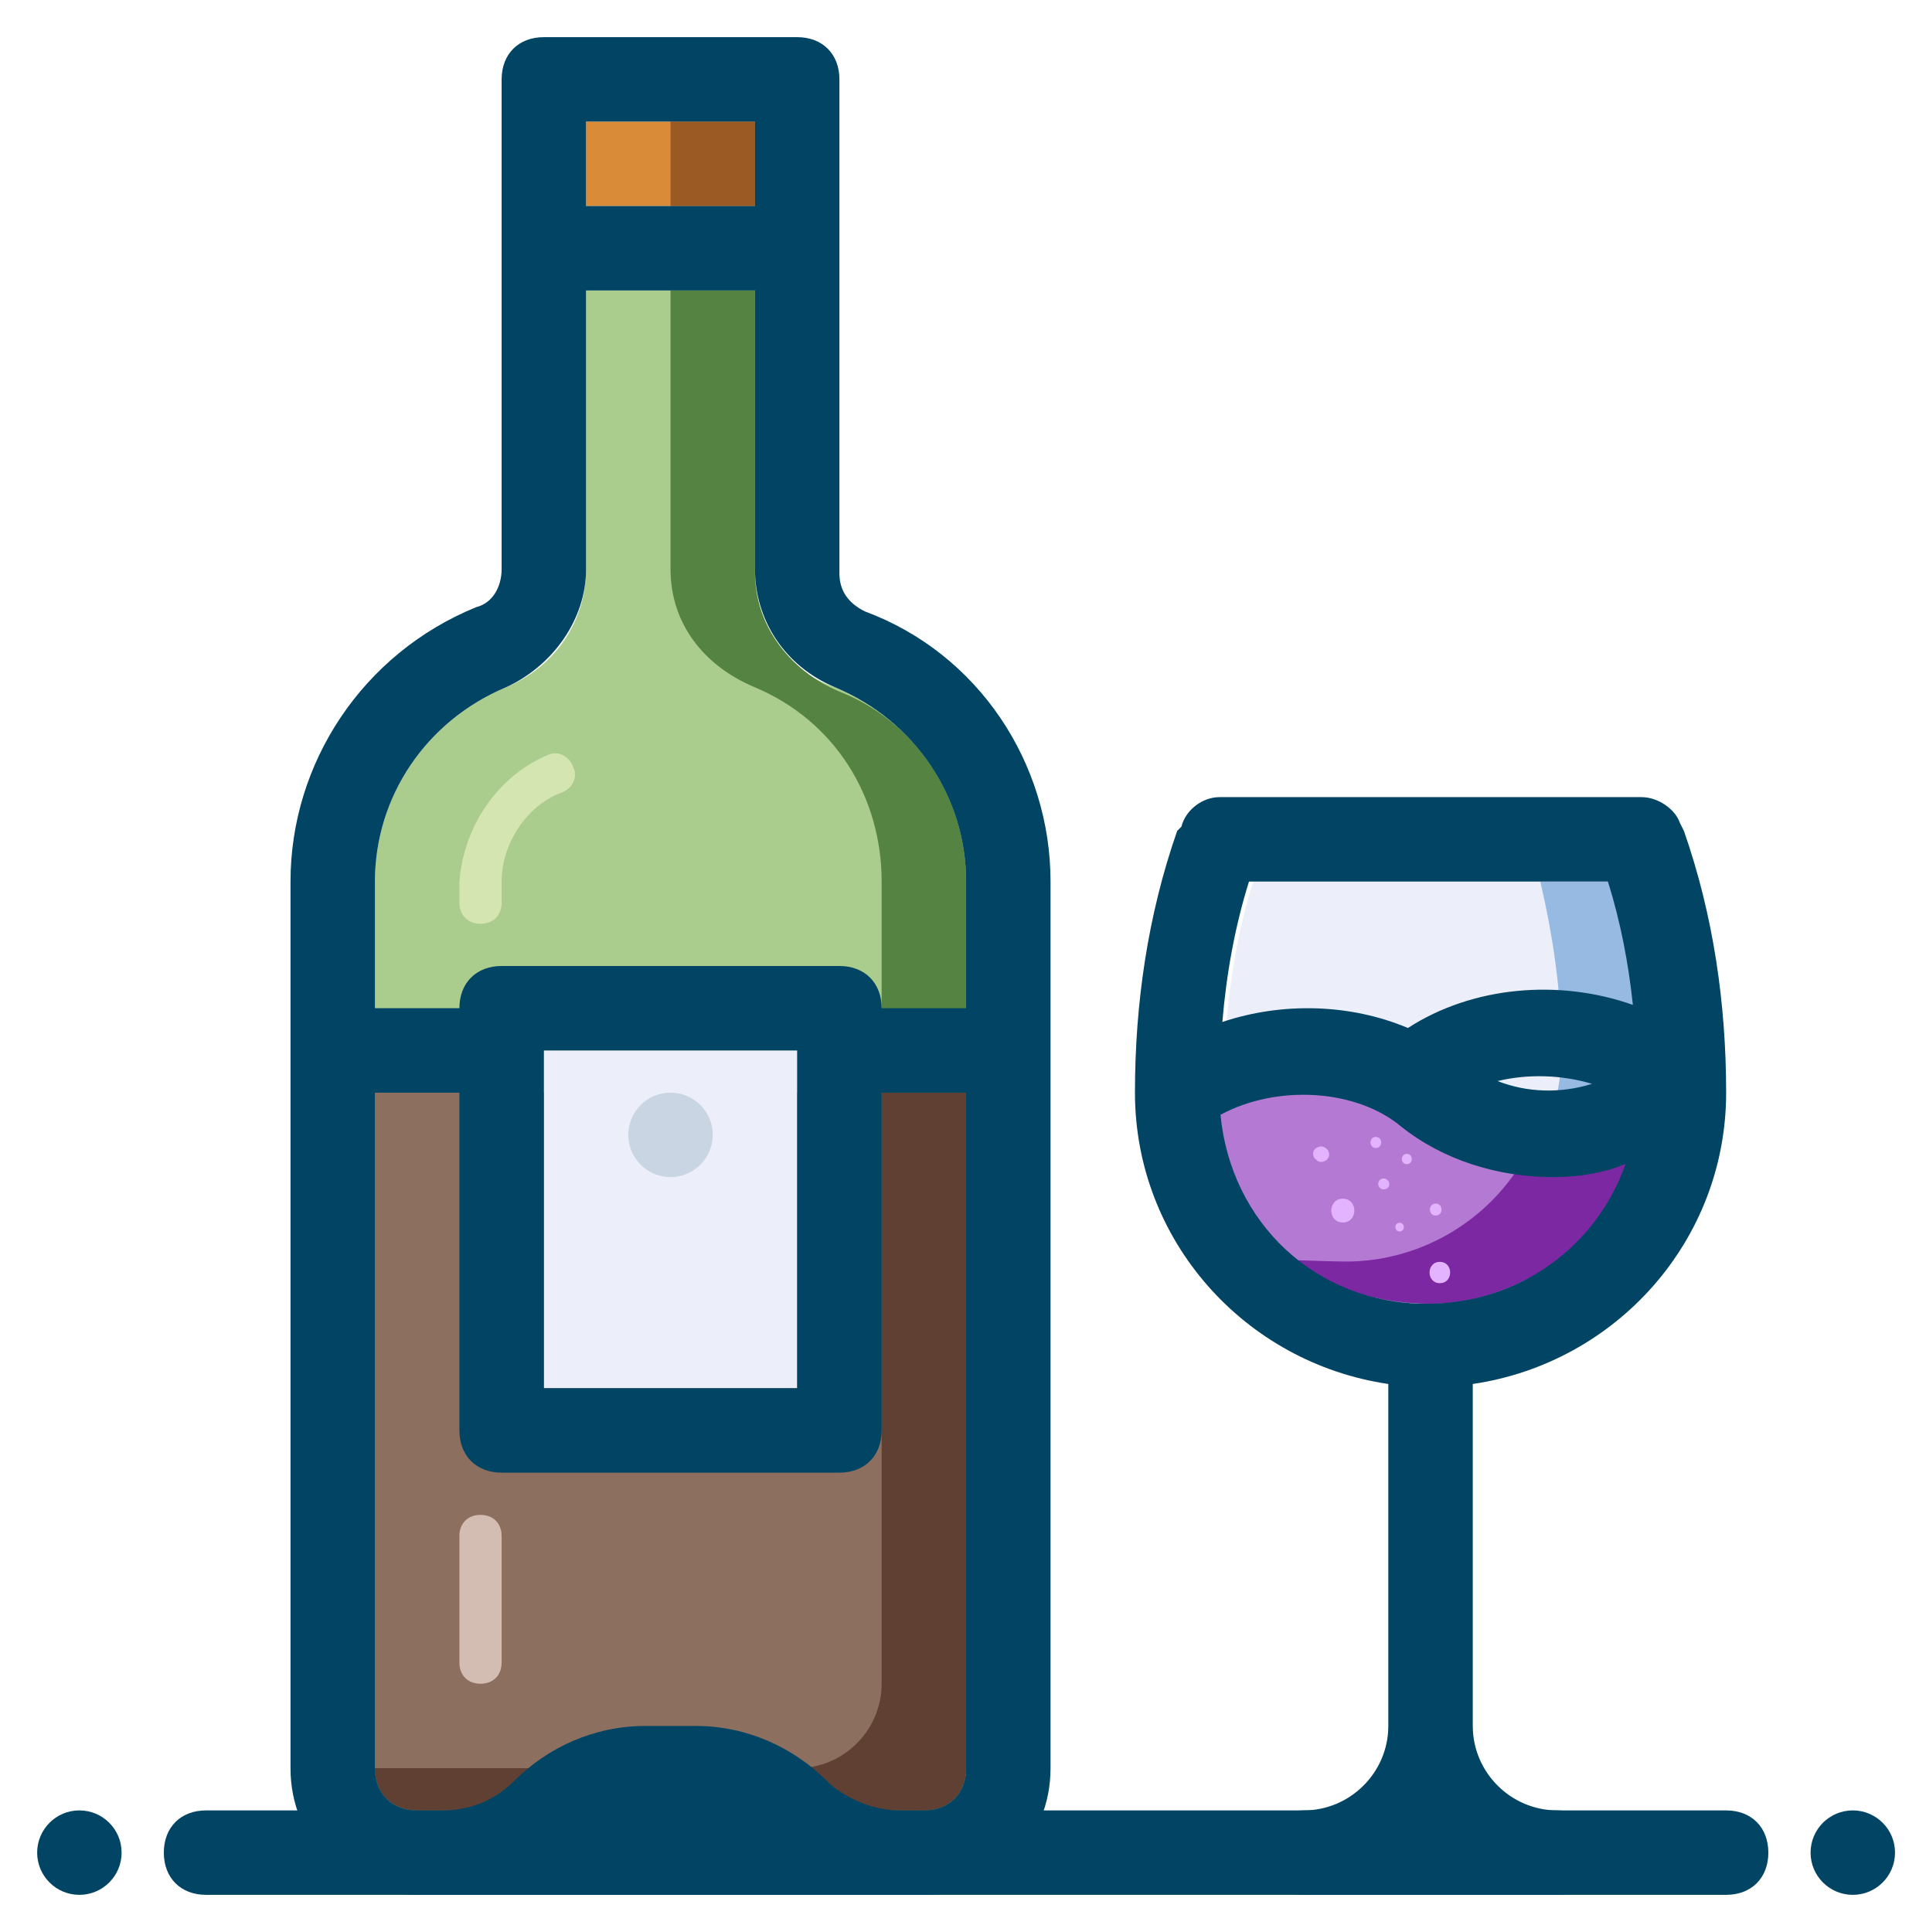
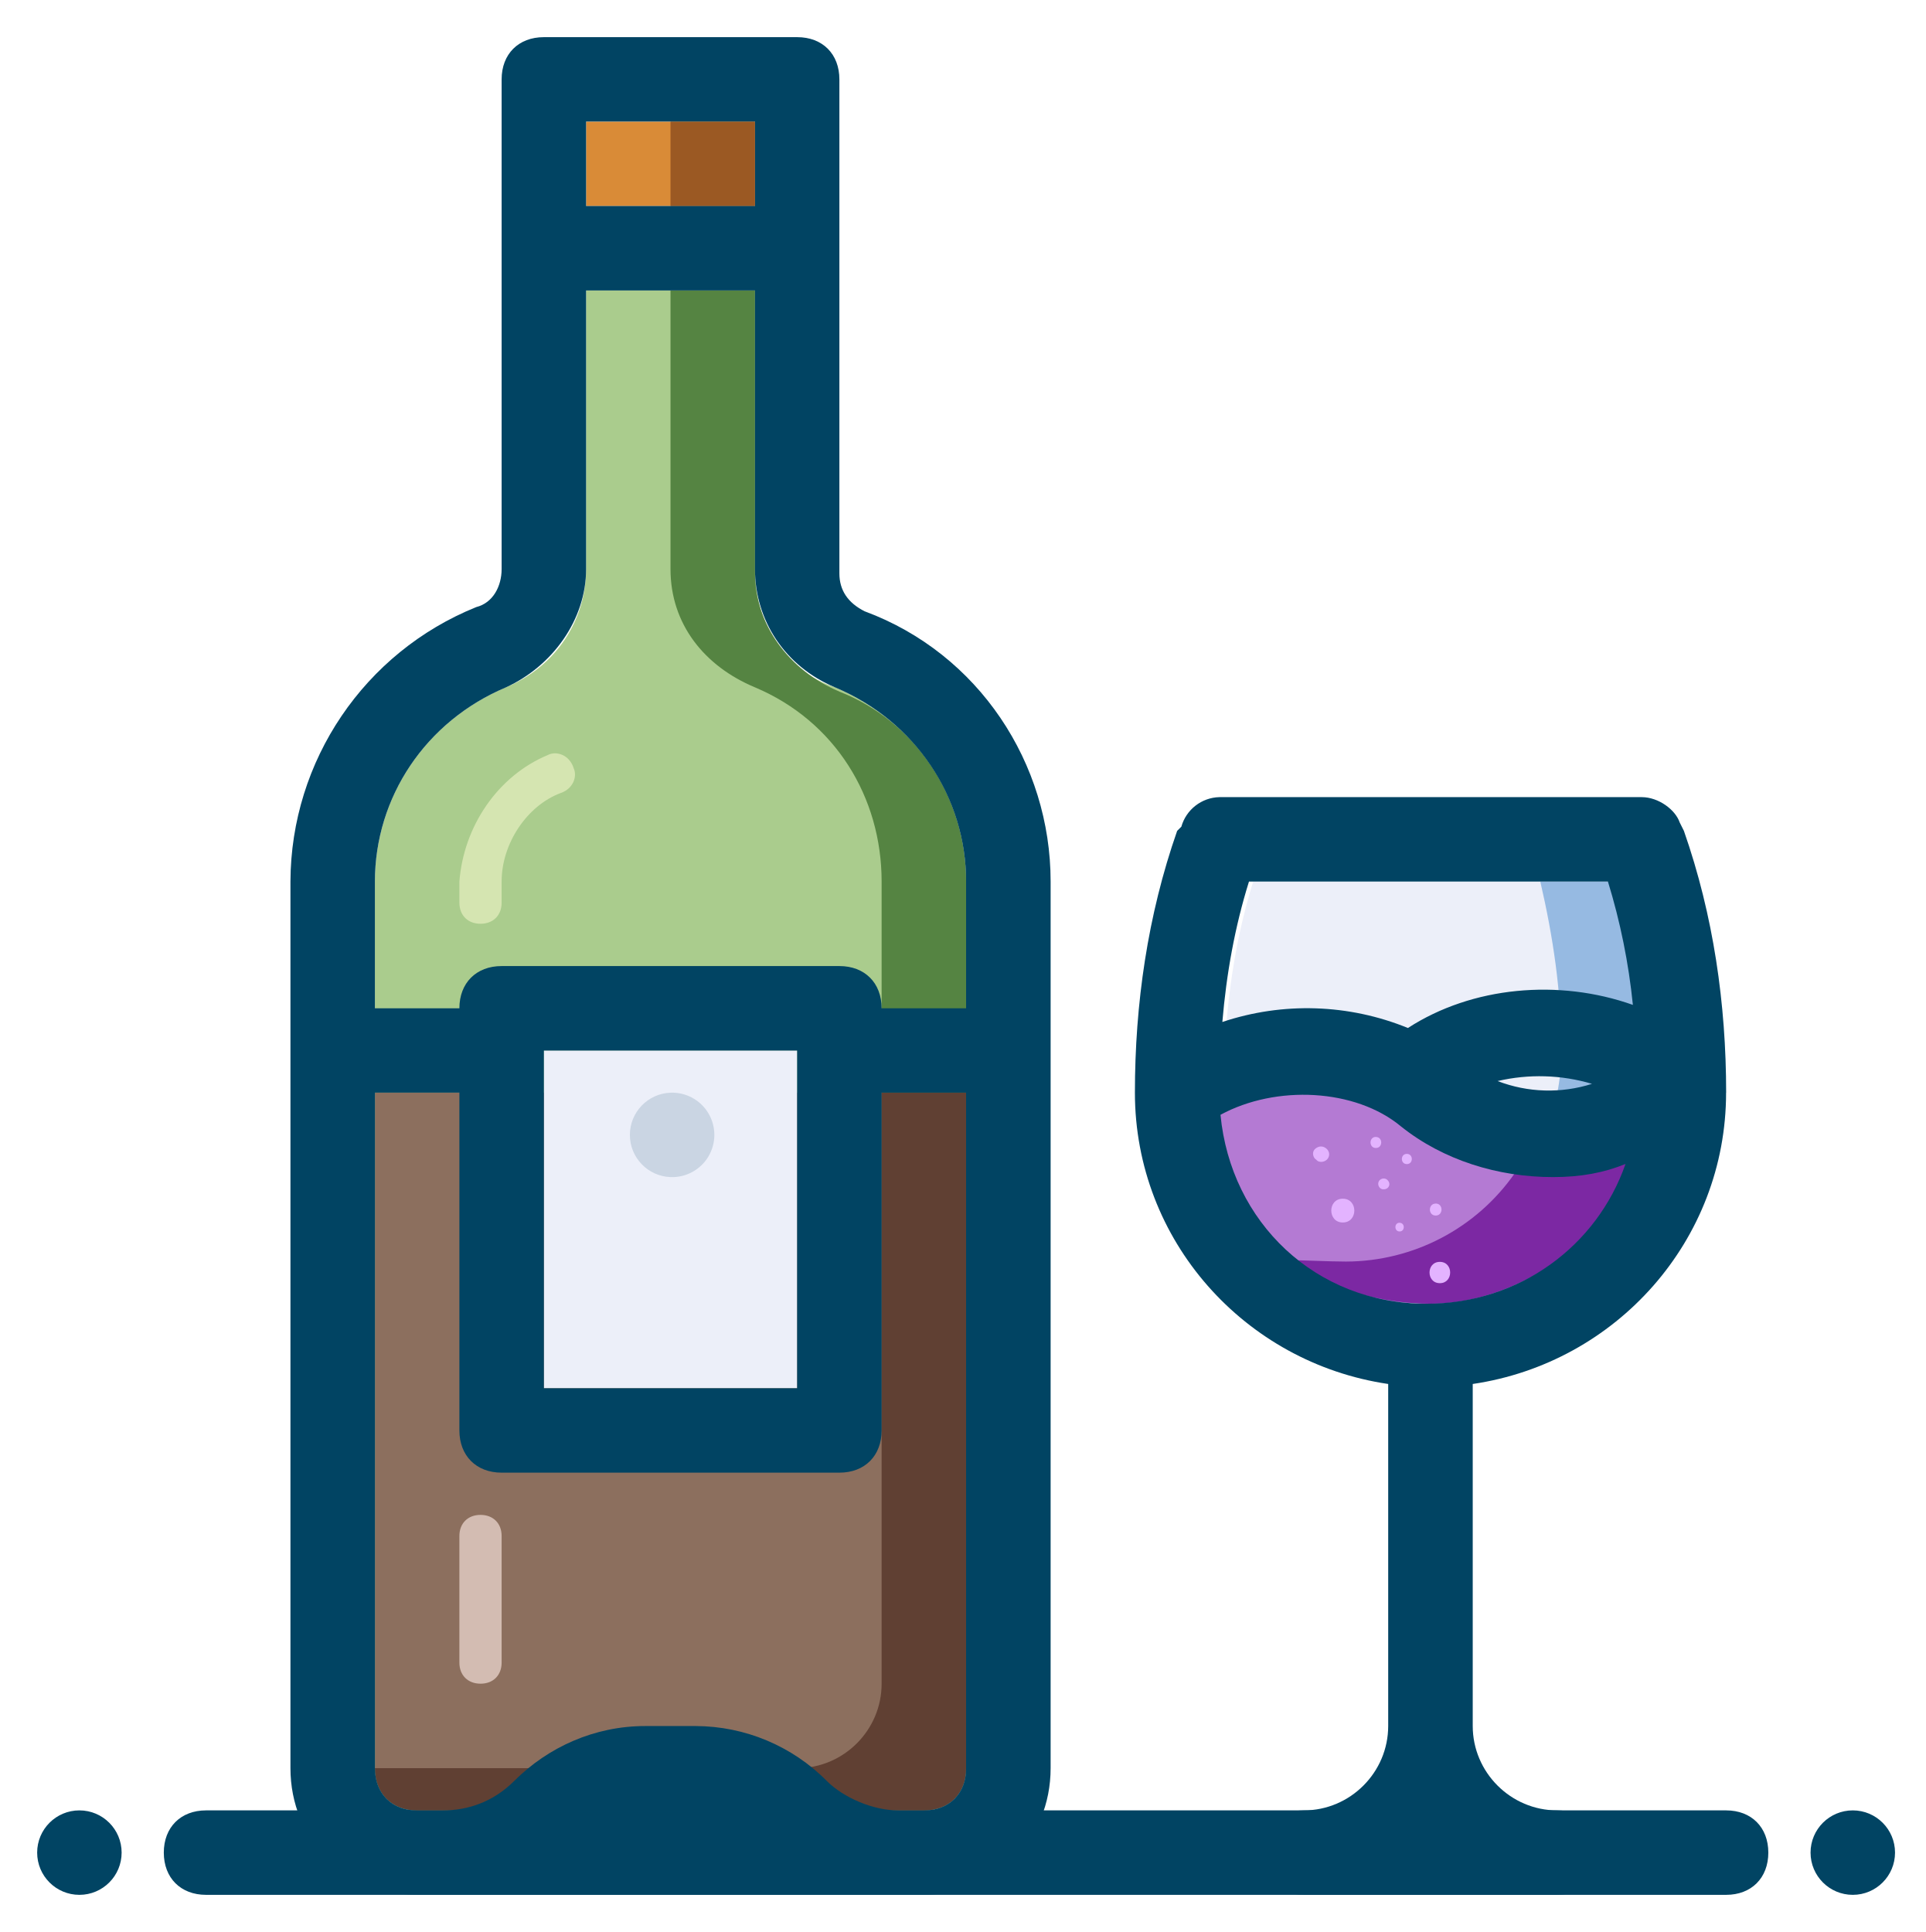
- <svg xmlns="http://www.w3.org/2000/svg" version="1.1" id="wine" x="0px" y="0px" width="311px" height="312px" viewBox="0 0 311 312" enable-background="new 0 0 311 312" xml:space="preserve">
-   <g id="wine_parts">
-     <path fill="#AACC8D" d="M94.636,46.909v45c0,8.18-4.774,15.681-12.954,19.09c-12.954,5.457-21.137,17.728-21.137,31.364v143.181   c0,4.089,2.727,6.818,6.818,6.818h81.818c4.092,0,6.818-2.729,6.818-6.818V142.364c0-13.636-8.183-25.908-21.137-31.364   c-8.18-2.727-12.954-10.228-12.954-19.09v-45H94.636z" />
-     <path fill="#558442" d="M135.545,111.682c-8.183-3.409-13.636-10.91-13.636-19.089V46.909h-13.637v45   c0,8.862,5.454,15.681,13.637,19.09c12.954,5.457,20.455,17.728,20.455,31.364v6.818V156v115.909   c0,7.497-6.136,13.636-13.636,13.636H60.545c0,4.089,2.727,6.818,6.818,6.818h75h6.818c4.092,0,6.818-2.729,6.818-6.818V142.364   C156,128.728,147.817,116.456,135.545,111.682" />
-     <path fill="#8C6F5E" d="M156,176.455H60.545v109.09c0,4.089,2.727,6.818,6.818,6.818h81.818c4.092,0,6.818-2.729,6.818-6.818   V176.455z" />
-     <rect x="94.636" y="19.636" fill="#D98B37" width="27.273" height="13.636" />
-     <rect x="108.272" y="19.636" fill="#9B5923" width="13.637" height="13.636" />
-     <rect x="87.818" y="169.637" fill="#ECEFF9" width="40.909" height="54.545" />
-     <path fill="#014463" d="M12.818,292.363c3.762,0,6.818,3.05,6.818,6.818S16.58,306,12.818,306C9.056,306,6,302.95,6,299.182   S9.056,292.363,12.818,292.363" />
-     <path fill="#014463" d="M278.728,306H33.272c-4.091,0-6.818-2.73-6.818-6.818s2.727-6.818,6.818-6.818h245.455   c4.088,0,6.817,2.73,6.817,6.818S282.815,306,278.728,306" />
-     <path fill="#014463" d="M299.182,292.363c3.762,0,6.818,3.05,6.818,6.818S302.943,306,299.182,306s-6.818-3.05-6.818-6.818   S295.42,292.363,299.182,292.363" />
-     <path fill="#CAD5E3" d="M108.272,176.455c3.762,0,6.818,3.049,6.818,6.817s-3.056,6.818-6.818,6.818   c-3.762,0-6.818-3.05-6.818-6.818S104.511,176.455,108.272,176.455" />
-     <path fill="#ECEFF9" d="M260.316,142.364h-57.954c-3.409,10.91-4.774,22.499-4.774,34.091c0,19.089,15.002,34.09,34.092,34.09   c19.089,0,34.09-15.001,34.09-34.09C265.091,164.862,263.726,153.273,260.316,142.364" />
-     <path fill="#96BAE2" d="M260.316,142.364h-11.592c2.044,8.862,3.409,17.724,3.409,27.273c0,19.089-15.001,34.091-34.091,34.091   c-2.724,0-5.453-0.68-7.498-0.68c6.133,4.768,12.951,7.497,21.135,7.497c19.089,0,34.09-15.001,34.09-34.09   C265.091,164.862,263.726,153.273,260.316,142.364" />
-     <path fill="#B47AD3" d="M226.905,181.908c-8.177-6.133-21.238-9.574-30.905-1.074c1.588,23.833,17.955,29.711,35.68,29.711   c14.321,0,29.316-10.92,34.09-23.878C252.813,190.076,236.453,189.412,226.905,181.908" />
-     <path fill="#7C28A3" d="M244.637,189.412c-6.14,8.862-16.367,14.315-27.273,14.315c-2.729,0-7.152-0.228-9.196-0.228   c6.133,4.768,15.336,7.045,22.833,7.045c14.315,0,28.893-10.587,33.667-23.545C258.528,188.365,250.775,190.77,244.637,189.412" />
-     <path fill="#014463" d="M278.73,176.46c0-14.32-2.051-28.64-6.82-42.28l-0.68-1.36c-0.69-2.05-3.41-4.09-6.141-4.09h-68.18   c-2.73,0-5.45,2.04-6.141,4.77l-0.68,0.68c-4.77,13.64-6.82,27.959-6.82,42.28c0,23.86,17.73,43.63,40.91,47.04v55.23   c0,7.489-6.14,13.63-13.64,13.63c-4.08,0-6.81,2.729-6.81,6.819s2.729,6.82,6.81,6.82h40.92c4.08,0,6.81-2.73,6.81-6.82   s-2.729-6.819-6.81-6.819c-7.5,0-13.64-6.141-13.64-13.63V223.5C261,220.09,278.73,200.32,278.73,176.46z M201.68,142.36h57.96   c2.021,6.45,3.311,13.13,4.03,19.92c-11.97-4.24-25.95-2.99-36.32,3.729c0,0,0,0-0.01,0c-9.25-3.899-20.22-4.229-29.96-0.97   C198.03,157.31,199.39,149.68,201.68,142.36z M257.07,175.03c-5.061,1.58-10.44,1.43-15.25-0.45   C246.71,173.4,252.17,173.56,257.07,175.03z M230.32,210.54c-17.891,0-31.58-13.16-33.24-30.51c8.96-4.87,21.8-4.24,29.15,1.88   c6.81,5.45,15.68,8.18,24.539,8.18c4.511,0,8.24-0.71,11.711-2.12C257.85,201.24,245.35,210.54,230.32,210.54z" />
-     <path fill="#604033" d="M142.364,176.455v95.454c0,7.497-6.136,13.636-13.636,13.636H60.545c0,4.089,2.727,6.818,6.818,6.818h75   h6.818c4.092,0,6.818-2.729,6.818-6.818v-109.09H142.364z" />
-     <path fill="#D3BCB2" d="M77.591,271.909L77.591,271.909c-2.044,0-3.409-1.365-3.409-3.409v-20.455c0-2.044,1.365-3.408,3.409-3.408   S81,246.001,81,248.045V268.5C81,270.544,79.635,271.909,77.591,271.909" />
-     <path fill="#D5E5B1" d="M92.592,123.953c-0.683-2.044-2.727-2.72-4.091-2.044c-8.18,3.409-13.637,11.589-14.319,20.455v3.409   c0,2.044,1.365,3.409,3.409,3.409c2.048,0,3.409-1.365,3.409-3.409v-3.409c0-6.139,4.092-12.275,9.548-14.312   C92.592,127.362,93.275,125.318,92.592,123.953" />
-     <path fill="#014463" d="M139.637,98.728c-2.727-1.365-4.092-3.409-4.092-6.136V40.091V12.818c0-4.092-2.727-6.818-6.818-6.818   H87.818C83.727,6,81,8.727,81,12.818v27.272V91.91c0,2.727-1.365,5.454-4.092,6.136c-18.407,7.5-29.999,25.229-29.999,44.318   v143.181c0,11.593,8.862,20.455,20.455,20.455h4.091h73.635h4.091c11.593,0,20.455-8.862,20.455-20.455V142.364   C169.637,123.274,158.044,105.546,139.637,98.728 M94.636,19.636h27.273v13.636H94.636V19.636z M156,285.545   c0,4.089-2.727,6.818-6.818,6.818h-4.091c-4.092,0-8.862-2.044-11.589-4.773c-5.457-5.453-12.958-8.862-21.137-8.862h-8.183   c-8.18,0-15.68,3.409-21.137,8.862c-3.409,3.409-7.497,4.773-11.589,4.773h-4.091c-4.092,0-6.818-2.729-6.818-6.818v-109.09h13.636   V231c0,4.088,2.727,6.818,6.818,6.818h54.545c4.092,0,6.818-2.73,6.818-6.818v-54.545H156V285.545z M87.818,169.637h40.909v54.545   H87.818V169.637z M156,162.818h-13.636c0-4.088-2.727-6.818-6.818-6.818H81c-4.092,0-6.818,2.73-6.818,6.818H60.545v-20.455   c0-13.636,8.183-25.908,21.137-31.364c7.5-3.409,12.954-10.91,12.954-19.09v-45h27.273v45c0,8.18,4.774,15.681,12.954,19.09   C147.817,116.456,156,128.728,156,142.364V162.818z" />
-   </g>
-   <path fill="#E3B3FF" d="M213.728,185.219c-0.273-0.104-0.594-0.092-0.864,0.016c-0.381,0.15-0.682,0.381-0.796,0.796  c-0.119,0.433,0.055,1.005,0.464,1.243l0,0c0.504,0.631,1.564,0.378,1.931-0.249C214.893,186.291,214.46,185.494,213.728,185.219z" />
-   <path fill="#E3B3FF" d="M224.12,190.659c-0.028-0.03-0.057-0.061-0.084-0.091c-0.389-0.415-1.098-0.297-1.376,0.178  c-0.319,0.545,0.082,1.36,0.757,1.317c0.041-0.003,0.083-0.005,0.125-0.008C224.253,192.01,224.625,191.199,224.12,190.659z" />
-   <path fill="#E3B3FF" d="M216.833,193.578c-2.479,0-2.479,3.844,0,3.844S219.312,193.578,216.833,193.578z" />
-   <path fill="#E3B3FF" d="M222.167,183.609c-1.148,0-1.148,1.781,0,1.781S223.315,183.609,222.167,183.609z" />
-   <path fill="#E3B3FF" d="M227.167,186.339c-1.068,0-1.068,1.656,0,1.656S228.235,186.339,227.167,186.339z" />
-   <path fill="#E3B3FF" d="M232.5,203.781c-2.217,0-2.217,3.438,0,3.438S234.717,203.781,232.5,203.781z" />
-   <path fill="#E3B3FF" d="M231.833,194.365c-1.249,0-1.249,1.938,0,1.938S233.082,194.365,231.833,194.365z" />
-   <path fill="#E3B3FF" d="M226,197.464c-0.907,0-0.907,1.406,0,1.406S226.907,197.464,226,197.464z" />
+ <svg xmlns="http://www.w3.org/2000/svg" width="311" height="312">
+   <path fill="#AACC8D" d="M94.64 46.9v45c0 8.19-4.78 15.69-12.96 19.1-12.95 5.46-21.14 17.73-21.14 31.36v143.18c0 4.1 2.73 6.82 6.82 6.82h81.82c4.1 0 6.82-2.73 6.82-6.82V142.36c0-13.63-8.18-25.9-21.14-31.36-8.18-2.73-12.95-10.23-12.95-19.09v-45H94.64z" />
+   <path fill="#558442" d="M135.54 111.68c-8.18-3.4-13.63-10.9-13.63-19.09V46.91h-13.64v45c0 8.86 5.46 15.68 13.64 19.09 12.95 5.46 20.45 17.73 20.45 31.36V271.9c0 7.5-6.13 13.65-13.63 13.65H60.55c0 4.08 2.72 6.81 6.81 6.81h81.82c4.1 0 6.82-2.73 6.82-6.82V142.37c0-13.63-8.18-25.9-20.46-30.68" />
+   <path fill="#8C6F5E" d="M156 176.46H60.55v109.09c0 4.08 2.72 6.81 6.81 6.81h81.82c4.1 0 6.82-2.73 6.82-6.82V176.46z" />
+   <path fill="#D98B37" d="M94.64 19.64h27.27v13.64H94.64z" />
+   <path fill="#9B5923" d="M108.27 19.64h13.64v13.64h-13.64z" />
+   <path fill="#ECEFF9" d="M87.82 169.64h40.91v54.55H87.82z" />
+   <path fill="#014463" d="M12.82 292.36a6.82 6.82 0 1 1 0 13.64 6.82 6.82 0 0 1 0-13.64M278.73 306H33.27c-4.09 0-6.82-2.73-6.82-6.82s2.73-6.82 6.82-6.82h245.46c4.08 0 6.81 2.73 6.81 6.82s-2.73 6.82-6.81 6.82M299.18 292.36a6.82 6.82 0 1 1 0 13.64 6.82 6.82 0 0 1 0-13.64" />
+   <path fill="#CAD5E3" d="M108.27 176.46a6.82 6.82 0 1 1 0 13.63 6.82 6.82 0 0 1 0-13.63" />
+   <path fill="#ECEFF9" d="M260.32 142.36h-57.96c-3.4 10.91-4.77 22.5-4.77 34.1 0 19.08 15 34.09 34.09 34.09 19.09 0 34.09-15 34.09-34.1-.68-11.59-2.04-23.18-5.45-34.09" />
+   <path fill="#96BAE2" d="M260.32 142.36h-11.6c2.05 8.87 3.41 17.73 3.41 27.28 0 19.09-15 34.09-34.09 34.09-2.72 0-5.45-.68-7.5-.68 6.14 4.77 12.95 7.5 21.14 7.5 19.09 0 34.09-15 34.09-34.1-.68-11.59-2.04-23.18-5.45-34.09" />
+   <path fill="#B47AD3" d="M226.9 181.9c-8.17-6.13-21.23-9.57-30.9-1.07 1.59 23.84 17.95 29.71 35.68 29.71 14.32 0 29.32-10.92 34.09-23.87-12.96 3.4-29.32 2.74-38.86-4.76" />
+   <path fill="#7C28A3" d="M244.64 189.41a33.32 33.32 0 0 1-27.28 14.32c-2.73 0-7.15-.23-9.2-.23 6.14 4.77 15.34 7.04 22.84 7.04 14.32 0 28.9-10.58 33.67-23.54-6.14 1.37-13.9 3.77-20.03 2.41" />
+   <path fill="#014463" d="M278.73 176.46c0-14.32-2.05-28.64-6.82-42.28l-.68-1.36c-.69-2.05-3.41-4.09-6.14-4.09H196.9a6.55 6.55 0 0 0-6.14 4.77l-.68.68c-4.77 13.64-6.82 27.96-6.82 42.28 0 23.86 17.73 43.63 40.9 47.04v55.23c0 7.49-6.13 13.63-13.63 13.63-4.08 0-6.81 2.73-6.81 6.82s2.73 6.82 6.8 6.82h40.93c4.08 0 6.8-2.73 6.8-6.82s-2.72-6.82-6.8-6.82c-7.5 0-13.64-6.14-13.64-13.63V223.5c23.18-3.41 40.91-23.18 40.91-47.04zm-77.05-34.1h57.96a102.73 102.73 0 0 1 4.03 19.92c-11.97-4.24-25.95-2.99-36.32 3.73h-.01a43.12 43.12 0 0 0-29.96-.97c.65-7.73 2.01-15.36 4.3-22.68zm55.39 32.67a23.03 23.03 0 0 1-15.25-.45 29.8 29.8 0 0 1 15.25.45zm-26.75 35.51c-17.9 0-31.58-13.16-33.24-30.51 8.96-4.87 21.8-4.24 29.15 1.88 6.81 5.45 15.68 8.18 24.54 8.18 4.51 0 8.24-.71 11.71-2.12-4.63 13.27-17.13 22.57-32.16 22.57z" />
+   <path fill="#604033" d="M142.36 176.46v95.45c0 7.5-6.13 13.63-13.63 13.63H60.55c0 4.1 2.72 6.82 6.81 6.82h81.82c4.1 0 6.82-2.73 6.82-6.82V176.46h-13.64z" />
+   <path fill="#D3BCB2" d="M77.6 271.9c-2.05 0-3.42-1.36-3.42-3.4v-20.45c0-2.05 1.37-3.41 3.41-3.41S81 246 81 248.04v20.46c0 2.04-1.36 3.4-3.4 3.4" />
+   <path fill="#D5E5B1" d="M92.6 123.95c-.7-2.04-2.73-2.72-4.1-2.04-8.18 3.4-13.64 11.59-14.32 20.45v3.41c0 2.05 1.37 3.41 3.41 3.41 2.05 0 3.41-1.36 3.41-3.4v-3.42c0-6.14 4.1-12.27 9.55-14.3 2.04-.7 2.73-2.74 2.04-4.1" />
+   <path fill="#014463" d="M139.64 98.73c-2.73-1.37-4.1-3.41-4.1-6.14V12.82c0-4.1-2.72-6.82-6.81-6.82H87.82C83.72 6 81 8.73 81 12.82V91.9c0 2.73-1.36 5.45-4.1 6.14a47.99 47.99 0 0 0-30 44.31v143.18c0 11.6 8.87 20.46 20.46 20.46H149.2c11.58 0 20.45-8.86 20.45-20.46V142.36c0-19.09-11.6-36.81-30-43.63m-45-79.1h27.27v13.64H94.64V19.64zM156 285.55c0 4.1-2.73 6.82-6.82 6.82h-4.09c-4.1 0-8.86-2.04-11.59-4.77a29.93 29.93 0 0 0-21.14-8.86h-8.18c-8.18 0-15.68 3.4-21.14 8.86-3.4 3.4-7.5 4.77-11.58 4.77h-4.1c-4.09 0-6.81-2.73-6.81-6.82V176.45h13.63V231c0 4.09 2.73 6.82 6.82 6.82h54.55c4.09 0 6.81-2.73 6.81-6.82v-54.55H156v109.1zm-68.18-115.9h40.9v54.54h-40.9v-54.54zm68.18-6.82h-13.64c0-4.09-2.72-6.82-6.81-6.82H81c-4.1 0-6.82 2.73-6.82 6.82H60.54v-20.46c0-13.63 8.19-25.9 21.14-31.36 7.5-3.41 12.96-10.91 12.96-19.1v-45h27.27v45c0 8.19 4.77 15.69 12.95 19.1 12.96 5.46 21.14 17.73 21.14 31.36v20.46z" />
+   <path fill="#E3B3FF" d="M213.73 185.22c-.27-.1-.6-.1-.87.01-.38.15-.68.39-.8.8-.11.43.06 1 .47 1.24.5.63 1.57.38 1.93-.25.43-.73 0-1.53-.73-1.8zM224.12 190.66l-.08-.1c-.4-.4-1.1-.29-1.38.19-.32.54.08 1.36.76 1.31h.12c.71-.05 1.09-.86.58-1.4zM216.83 193.58c-2.48 0-2.48 3.84 0 3.84s2.48-3.84 0-3.84zM222.17 183.6c-1.15 0-1.15 1.79 0 1.79s1.15-1.78 0-1.78zM227.17 186.34c-1.07 0-1.07 1.65 0 1.65s1.07-1.65 0-1.65zM232.5 203.78c-2.22 0-2.22 3.44 0 3.44s2.22-3.44 0-3.44zM231.83 194.37c-1.25 0-1.25 1.93 0 1.93s1.25-1.94 0-1.94zM226 197.46c-.9 0-.9 1.41 0 1.41s.9-1.4 0-1.4z" />
</svg>
